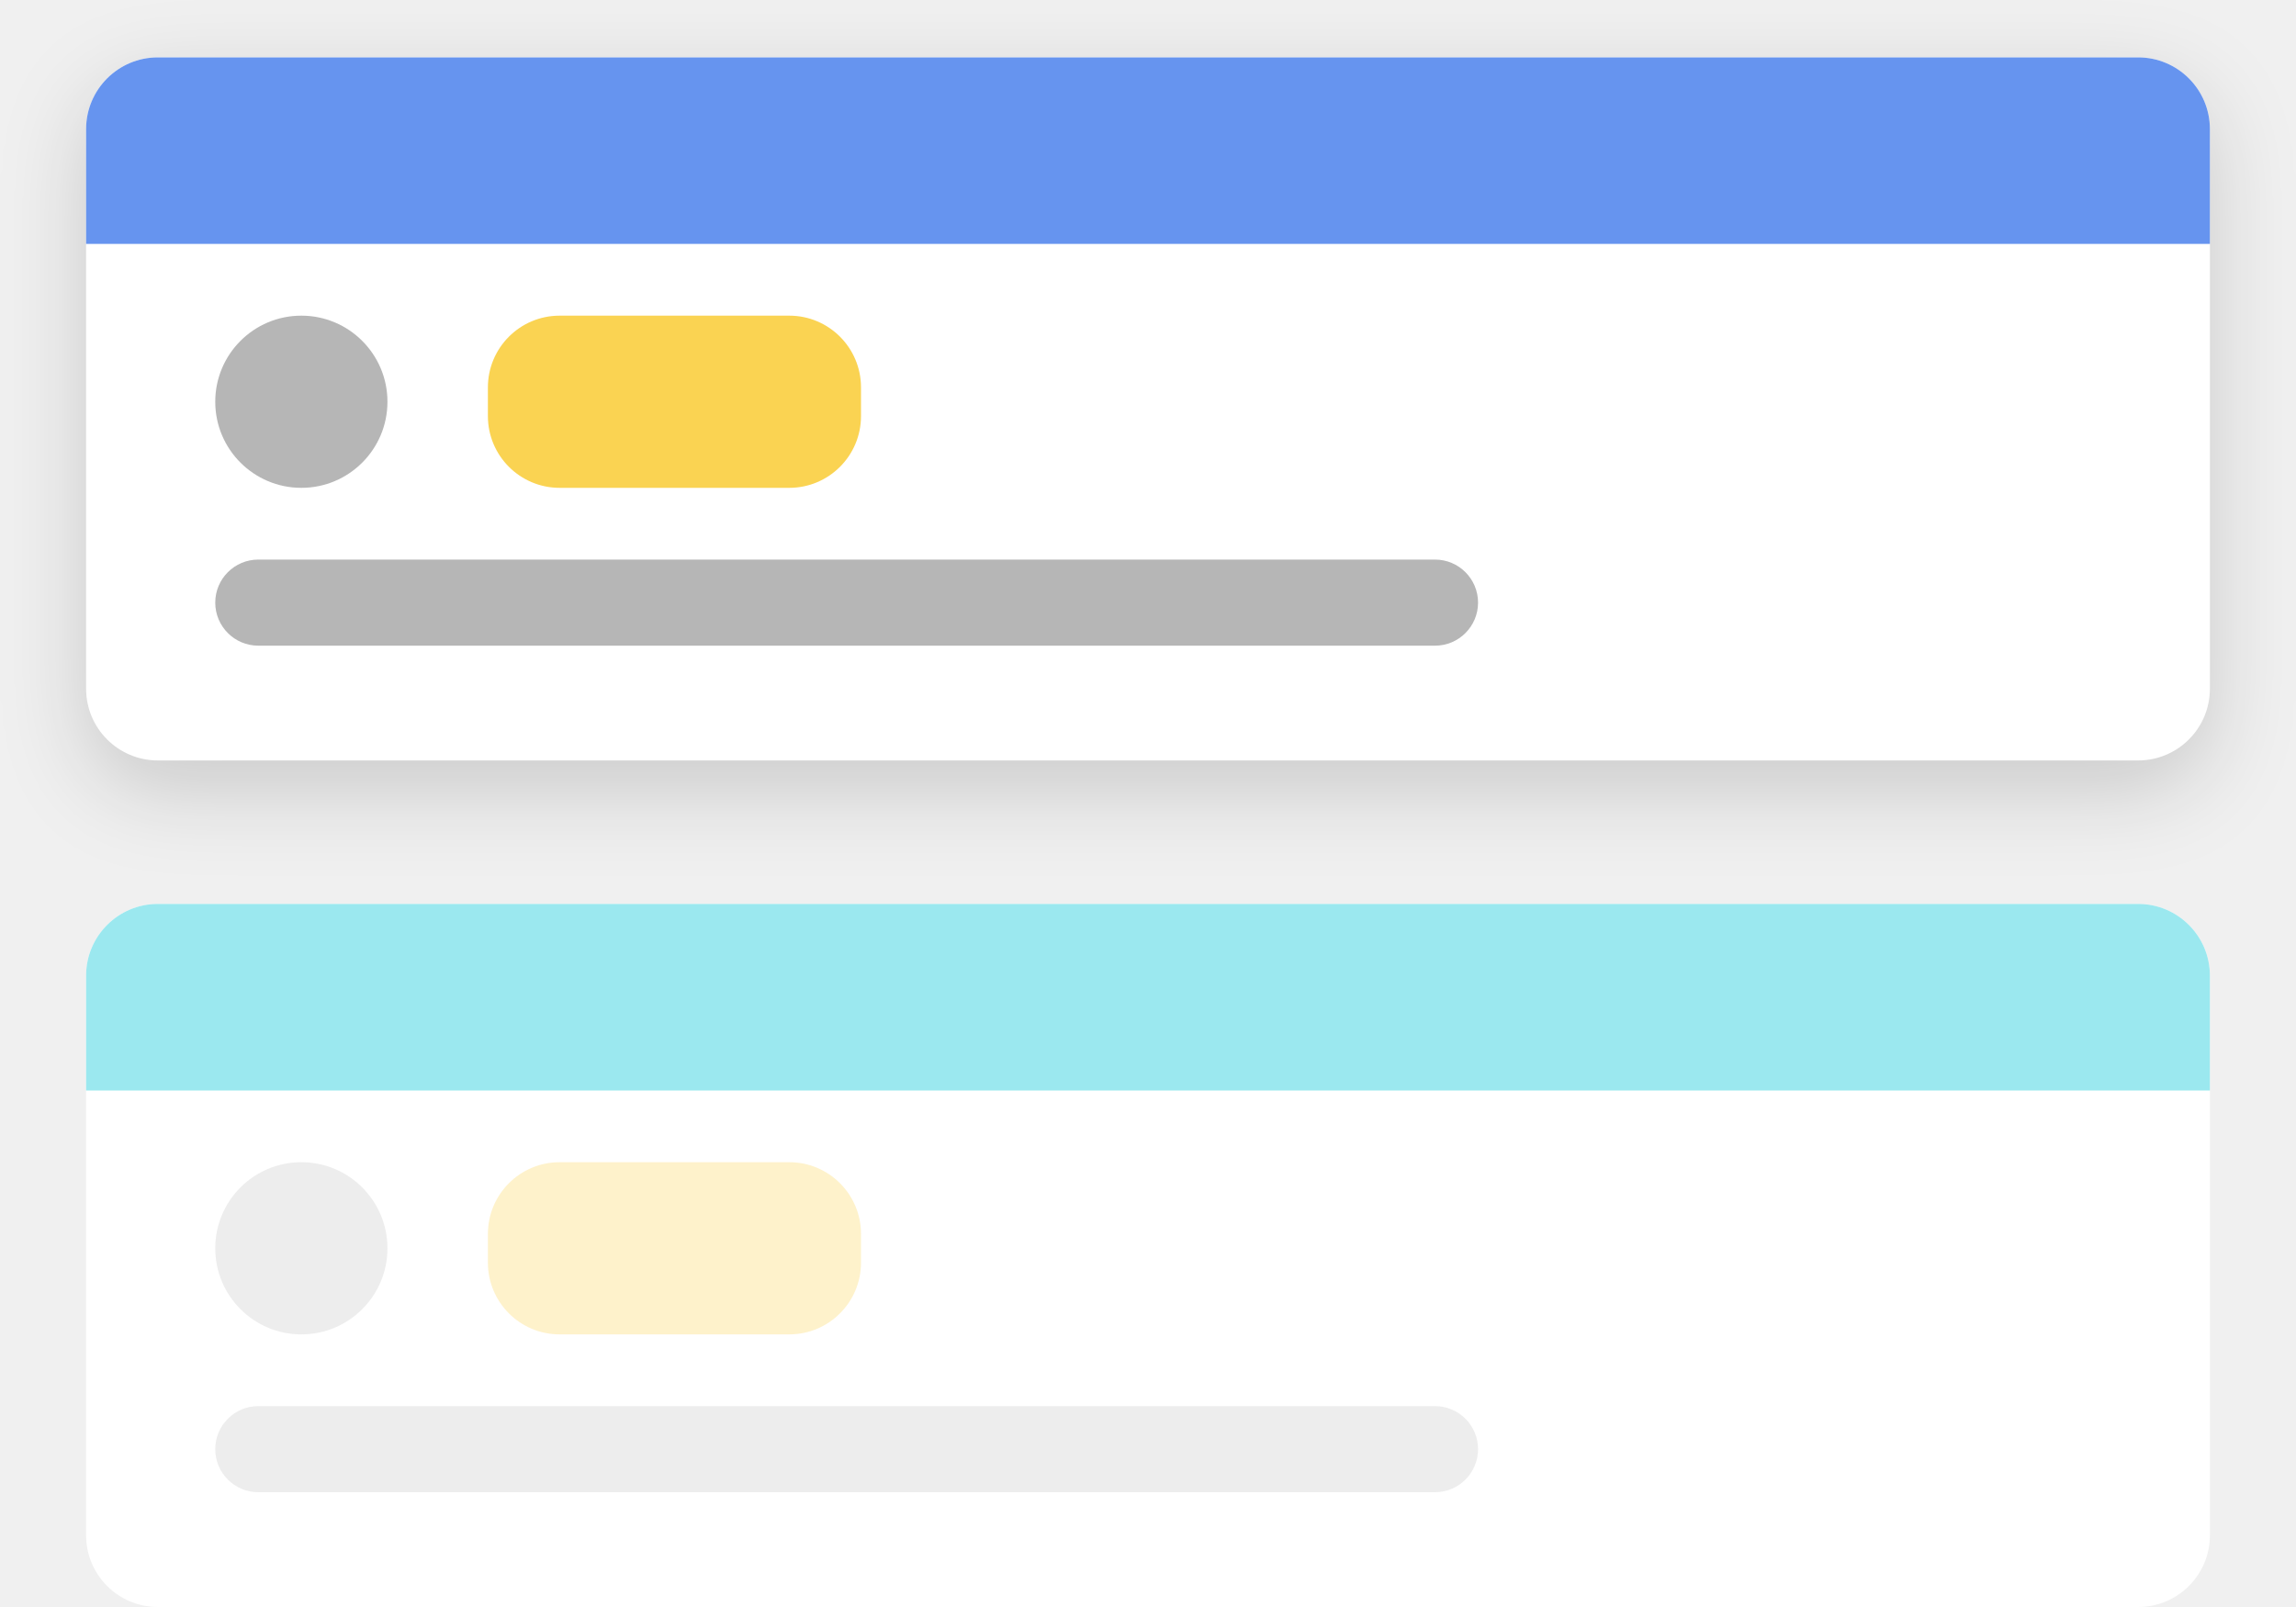
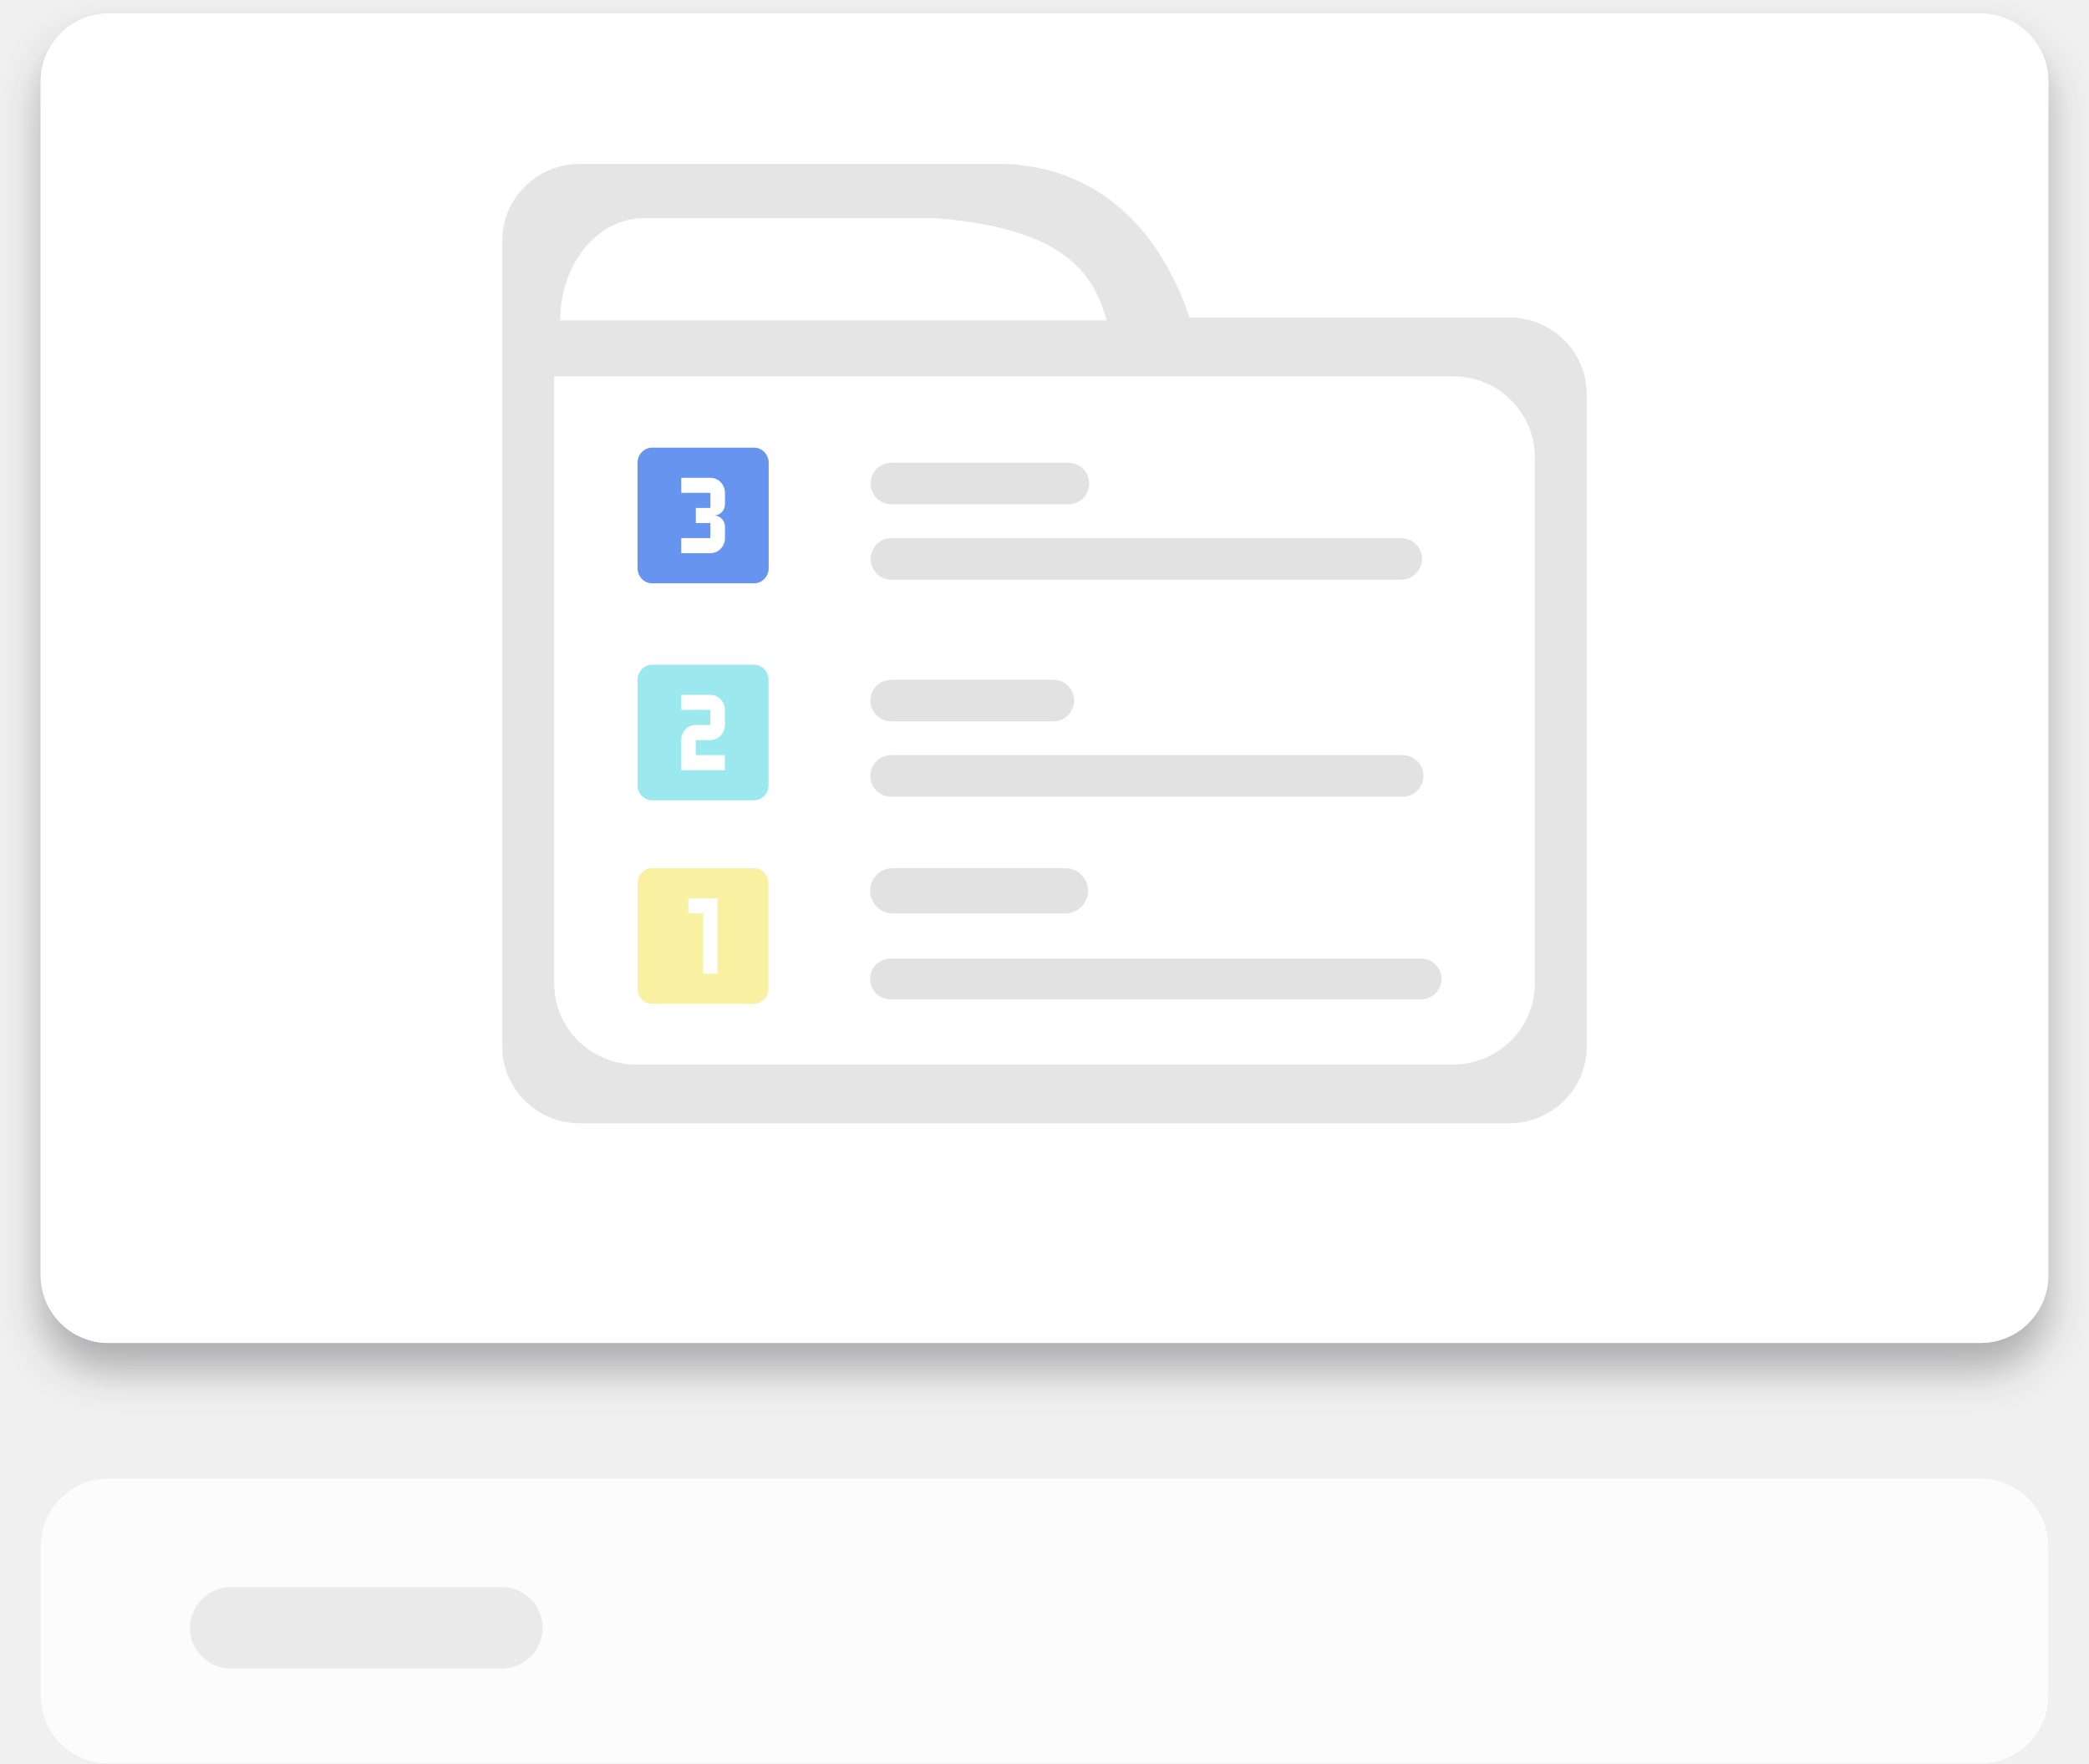
- <svg xmlns="http://www.w3.org/2000/svg" xmlns:xlink="http://www.w3.org/1999/xlink" width="160px" height="112px" viewBox="0 0 160 112" version="1.1">
+ <svg xmlns="http://www.w3.org/2000/svg" xmlns:xlink="http://www.w3.org/1999/xlink" width="154px" height="130px" viewBox="0 0 154 130" version="1.1">
  <defs>
-     <rect id="path-1" x="0" y="0" width="148" height="49" rx="5" />
-     <filter x="-6.8%" y="-16.3%" width="113.5%" height="140.8%" filterUnits="objectBoundingBox" id="filter-2">
+     <rect id="path-1" x="0" y="0" width="148" height="98" rx="5" />
+     <filter x="-3.7%" y="-3.6%" width="107.4%" height="111.2%" filterUnits="objectBoundingBox" id="filter-2">
      <feOffset dx="0" dy="2" in="SourceAlpha" result="shadowOffsetOuter1" />
-       <feGaussianBlur stdDeviation="3" in="shadowOffsetOuter1" result="shadowBlurOuter1" />
-       <feColorMatrix values="0 0 0 0 0   0 0 0 0 0   0 0 0 0 0  0 0 0 0.16 0" type="matrix" in="shadowBlurOuter1" />
+       <feGaussianBlur stdDeviation="1.5" in="shadowOffsetOuter1" result="shadowBlurOuter1" />
+       <feColorMatrix values="0 0 0 0 0.079   0 0 0 0 0.082   0 0 0 0 0.102  0 0 0 0.308 0" type="matrix" in="shadowBlurOuter1" />
    </filter>
  </defs>
-   <g id="产品模块" stroke="none" stroke-width="1" fill="none" fill-rule="evenodd">
-     <g id="产品模块-2" transform="translate(-512, -492)">
-       <g id="Group-3" transform="translate(518, 496)">
-         <g id="Rectangle-4">
-           <use fill="black" fill-opacity="1" filter="url(#filter-2)" xlink:href="#path-1" />
-           <use fill="#FFFFFF" fill-rule="evenodd" xlink:href="#path-1" />
+   <g id="Page-1" stroke="none" stroke-width="1" fill="none" fill-rule="evenodd">
+     <g id="development-2" transform="translate(3, 1)">
+       <g id="Rectangle-4-Copy-3">
+         <g id="path-1-link" fill-rule="nonzero">
+           <g id="path-1">
+             <use fill="black" fill-opacity="1" filter="url(#filter-2)" xlink:href="#path-1" />
+             <use fill="#FFFFFF" fill-rule="evenodd" xlink:href="#path-1" />
+           </g>
        </g>
-         <rect id="Rectangle-4-Copy" fill="#FFFFFF" x="0" y="59" width="148" height="49" rx="5" />
-         <path d="M5,0 L143,0 L143,0 C145.761,-5.07265313e-16 148,2.239 148,5 L148,13 L0,13 L0,5 L0,5 C-3.38176876e-16,2.239 2.239,5.07265313e-16 5,0 Z" id="Rectangle-4" fill="#6694EF" />
-         <path d="M5,59 L143,59 L143,59 C145.761,59 148,61.239 148,64 L148,72 L0,72 L0,64 L0,64 C-3.38176876e-16,61.239 2.239,59 5,59 Z" id="Rectangle-4-Copy-2" fill="#9BE8EF" />
-         <circle id="Oval-2" fill-opacity="0.4" fill="#4A4A4A" cx="15" cy="24" r="6" />
-         <circle id="Oval-2-Copy" fill-opacity="0.1" fill="#4A4A4A" cx="15" cy="83" r="6" />
-         <rect id="Rectangle-6" fill-opacity="0.4" fill="#4A4A4A" x="9" y="35" width="88" height="6" rx="3" />
-         <rect id="Rectangle-6-Copy" fill-opacity="0.1" fill="#4A4A4A" x="9" y="94" width="88" height="6" rx="3" />
-         <rect id="Rectangle-6-Copy-2" fill="#FAD352" x="28" y="18" width="26" height="12" rx="5" />
-         <rect id="Rectangle-6-Copy-3" fill-opacity="0.3" fill="#FAD352" x="28" y="77" width="26" height="12" rx="5" />
+         <g id="path-1-link" fill="#FFFFFF">
+           <rect id="path-1" x="0" y="0" width="148" height="98" rx="5" />
+         </g>
+       </g>
+       <rect id="Rectangle-4-Copy-4" fill-opacity="0.8" fill="#FFFFFF" fill-rule="nonzero" x="0" y="108" width="148" height="21" rx="5" />
+       <rect id="Rectangle-6-Copy-4" fill-opacity="0.1" fill="#4A4A4A" fill-rule="nonzero" x="11" y="116" width="26" height="6" rx="3" />
+       <path d="M108.262,22.4 L84.69,22.4 C83.351,18.381 79.798,11.462 71.144,11.086 L39.738,11.086 C36.582,11.086 34.027,13.617 34.027,16.743 L34.027,76.15 C34.027,79.276 36.582,81.807 39.738,81.807 L108.262,81.807 C111.415,81.807 113.973,79.276 113.973,76.15 L113.973,28.06 C113.973,24.935 111.414,22.4 108.262,22.4 Z M44.447,15.086 L65.97,15.086 C75.91,15.847 77.688,19.512 78.589,22.618 L38.3,22.618 C38.3,18.456 41.052,15.086 44.447,15.086 Z M104.119,77.471 L43.878,77.471 C40.551,77.471 37.856,74.801 37.856,71.5 L37.856,26.739 L104.119,26.739 C107.449,26.739 110.144,29.41 110.144,32.707 L110.144,71.5 C110.144,74.801 107.449,77.471 104.119,77.471 Z" id="Shape" fill="#E5E5E5" fill-rule="nonzero" />
+       <g id="Group-3" transform="translate(44, 32)" fill-rule="nonzero">
+         <path d="M8.593,0 L1.074,0 C0.483,0 0,0.5 0,1.111 L0,8.889 C0,9.5 0.483,10 1.074,10 L8.593,10 C9.183,10 9.667,9.5 9.667,8.889 L9.667,1.111 C9.667,0.5 9.183,0 8.593,0 Z M6.444,4.167 C6.444,4.628 6.085,5 5.639,5 C6.085,5 6.444,5.372 6.444,5.833 L6.444,6.667 C6.444,7.283 5.961,7.778 5.37,7.778 L3.222,7.778 L3.222,6.667 L5.37,6.667 L5.37,5.556 L4.296,5.556 L4.296,4.444 L5.37,4.444 L5.37,3.333 L3.222,3.333 L3.222,2.222 L5.37,2.222 C5.961,2.222 6.444,2.717 6.444,3.333 L6.444,4.167 Z" id="Fill-401" fill="#6694EF" />
+         <rect id="Rectangle-2-Copy-20" fill="#E2E2E2" x="17.185" y="6.667" width="40.644" height="3.067" rx="1.533" />
+         <rect id="Rectangle-2-Copy-22" fill="#E2E2E2" x="17.185" y="1.111" width="16.111" height="3.067" rx="1.533" />
+       </g>
+       <g id="Group-2" transform="translate(44, 63)" fill-rule="nonzero">
+         <path d="M8.571,0 L1.071,0 C0.482,0 0,0.5 0,1.111 L0,8.889 C0,9.5 0.482,10 1.071,10 L8.571,10 C9.161,10 9.643,9.5 9.643,8.889 L9.643,1.111 C9.643,0.5 9.161,0 8.571,0 Z M5.893,7.778 L4.821,7.778 L4.821,3.333 L3.75,3.333 L3.75,2.222 L5.893,2.222 L5.893,7.778 Z" id="Fill-406" fill="#F8F1A1" />
+         <rect id="Rectangle-2-Copy-35" fill="#E2E2E2" x="17.143" y="6.667" width="42.121" height="3" rx="1.5" />
+         <rect id="Rectangle-2-Copy-38" fill="#E2E2E2" x="17.143" y="0" width="16.071" height="3.333" rx="1.667" />
+       </g>
+       <g id="Group" transform="translate(44, 48)" fill-rule="nonzero">
+         <path d="M8.582,0 L1.073,0 C0.483,0 0,0.5 0,1.111 L0,8.889 C0,9.5 0.483,10 1.073,10 L8.582,10 C9.172,10 9.655,9.5 9.655,8.889 L9.655,1.111 C9.655,0.5 9.172,0 8.582,0 Z M6.436,4.444 C6.436,5.061 5.954,5.556 5.364,5.556 L4.291,5.556 L4.291,6.667 L6.436,6.667 L6.436,7.778 L3.218,7.778 L3.218,5.556 C3.218,4.939 3.701,4.444 4.291,4.444 L5.364,4.444 L5.364,3.333 L3.218,3.333 L3.218,2.222 L5.364,2.222 C5.954,2.222 6.436,2.717 6.436,3.333 L6.436,4.444 Z" id="Fill-407" fill="#9BE8EF" />
+         <rect id="Rectangle-2-Copy-20" fill="#E2E2E2" x="17.164" y="6.667" width="40.77" height="3.062" rx="1.531" />
+         <rect id="Rectangle-2-Copy-22" fill="#E2E2E2" x="17.164" y="1.111" width="15.018" height="3.067" rx="1.533" />
      </g>
    </g>
  </g>
</svg>
